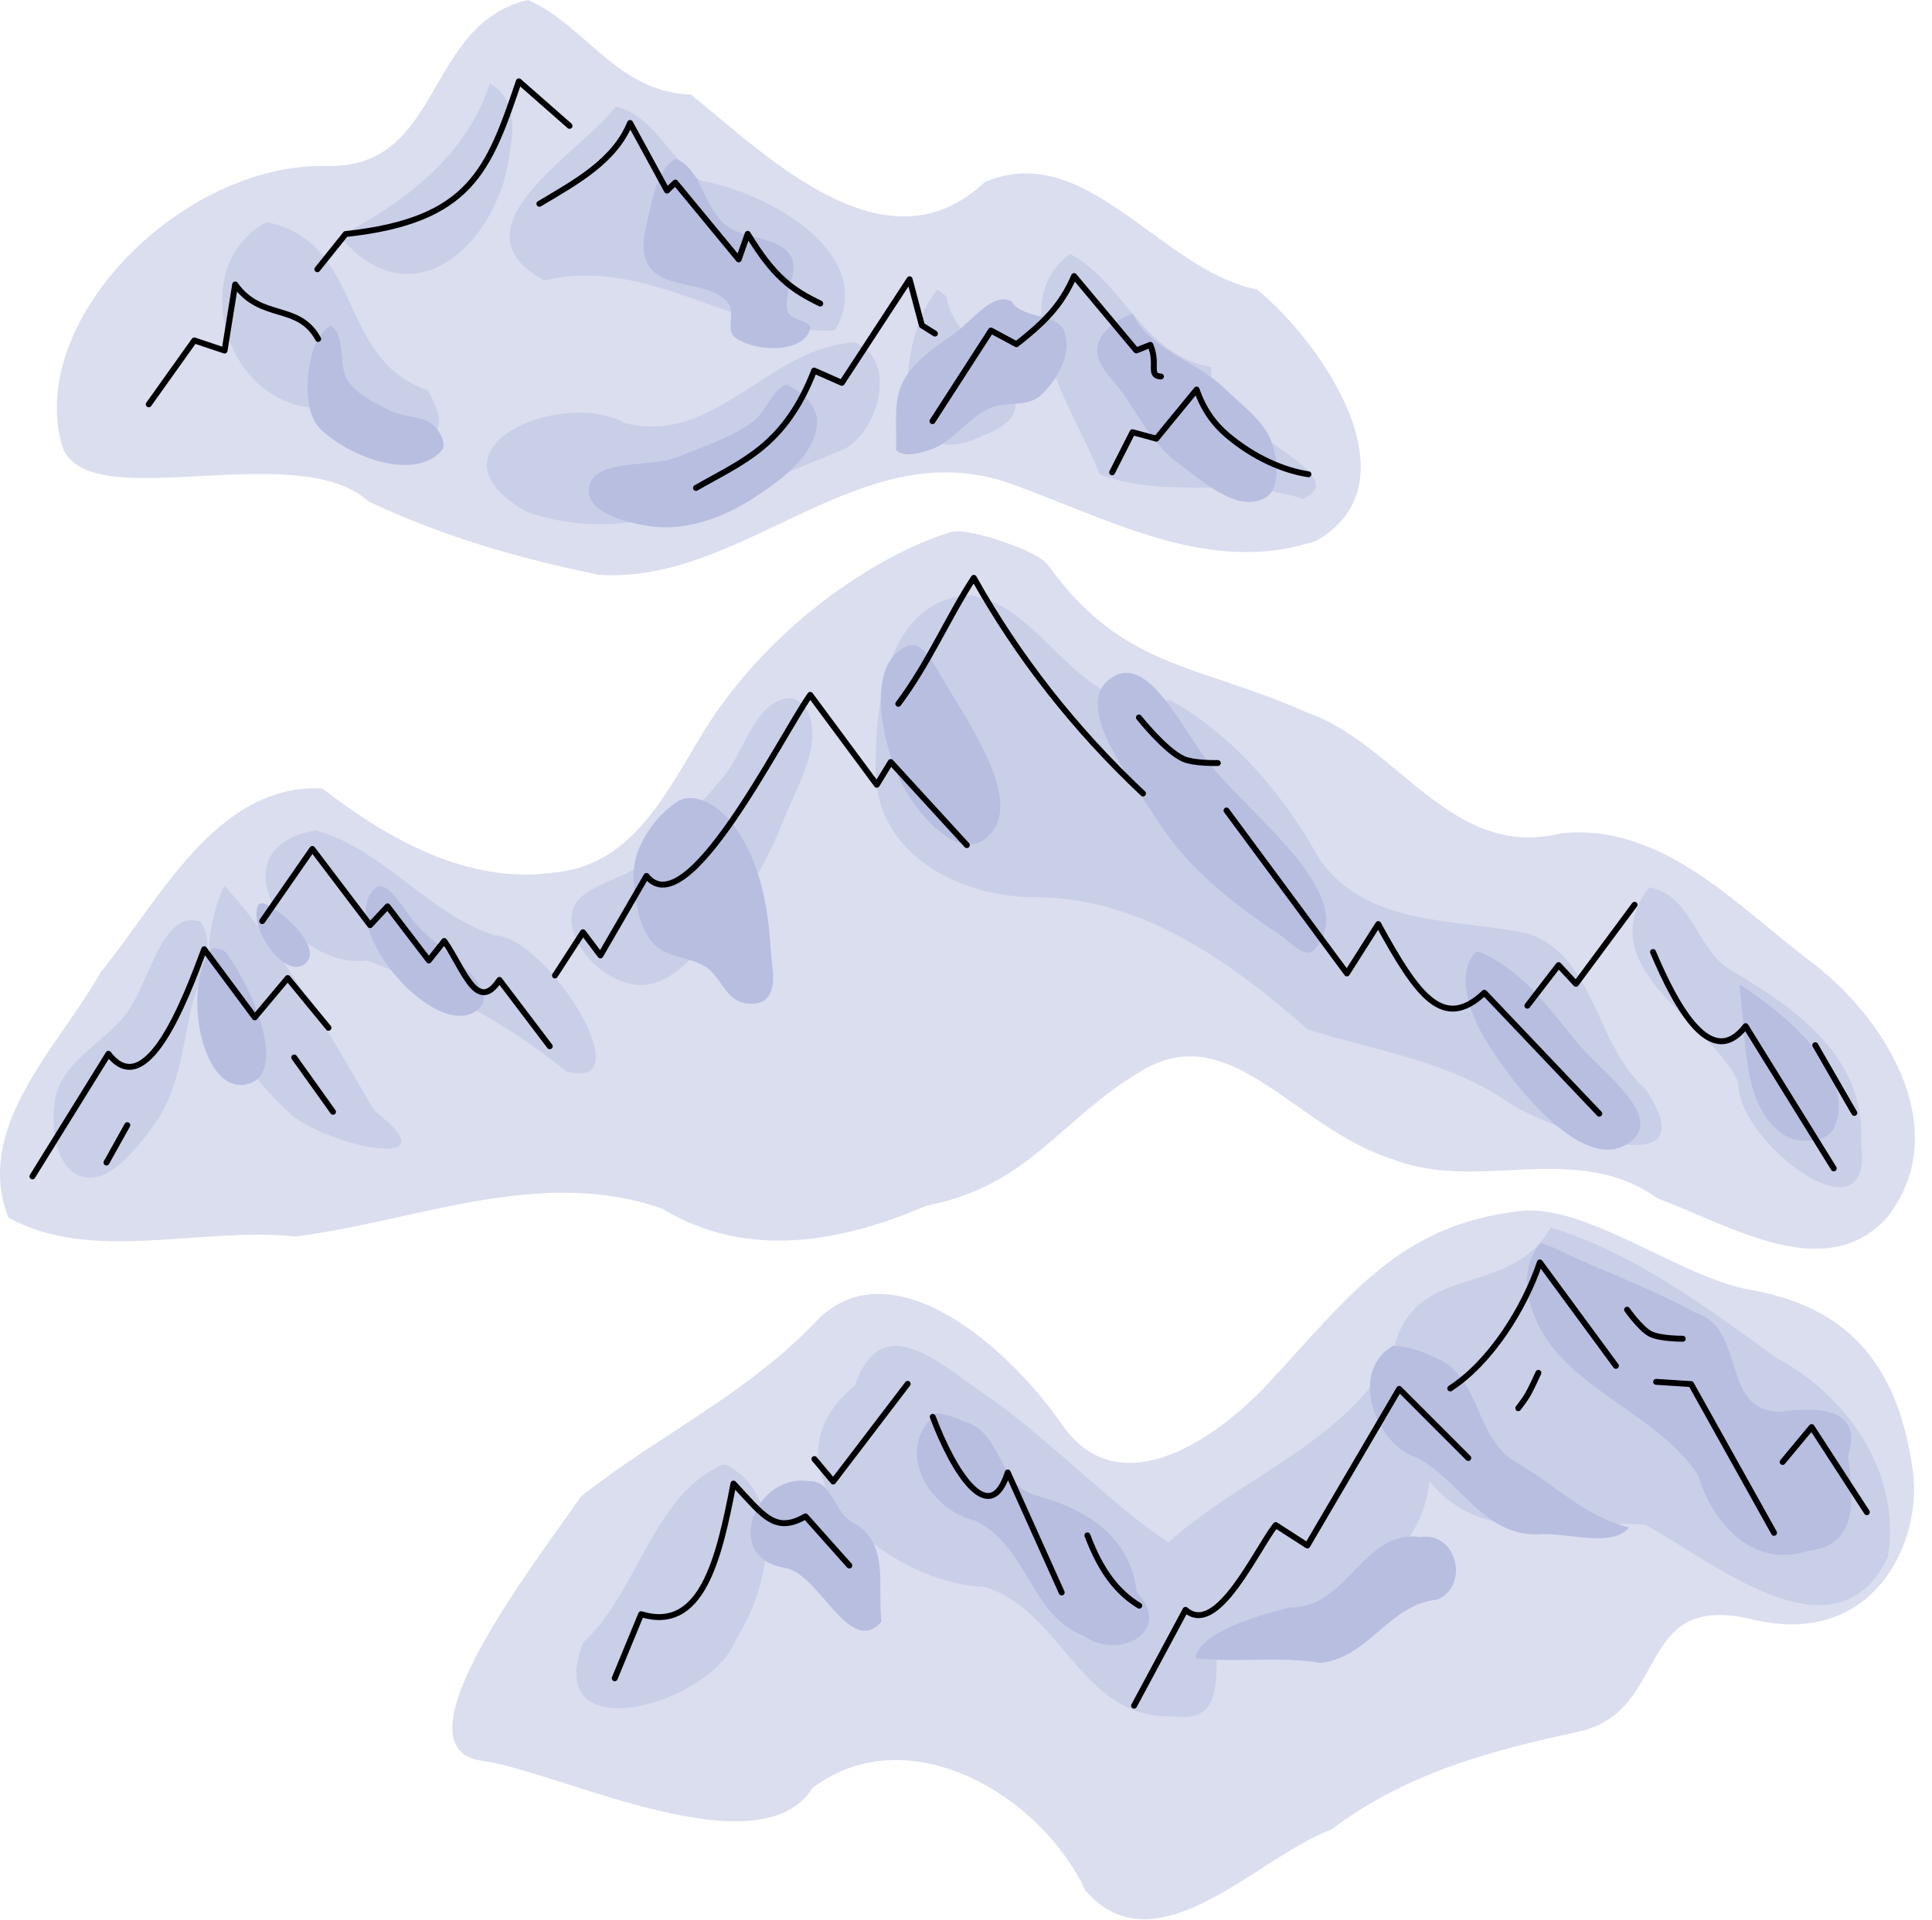
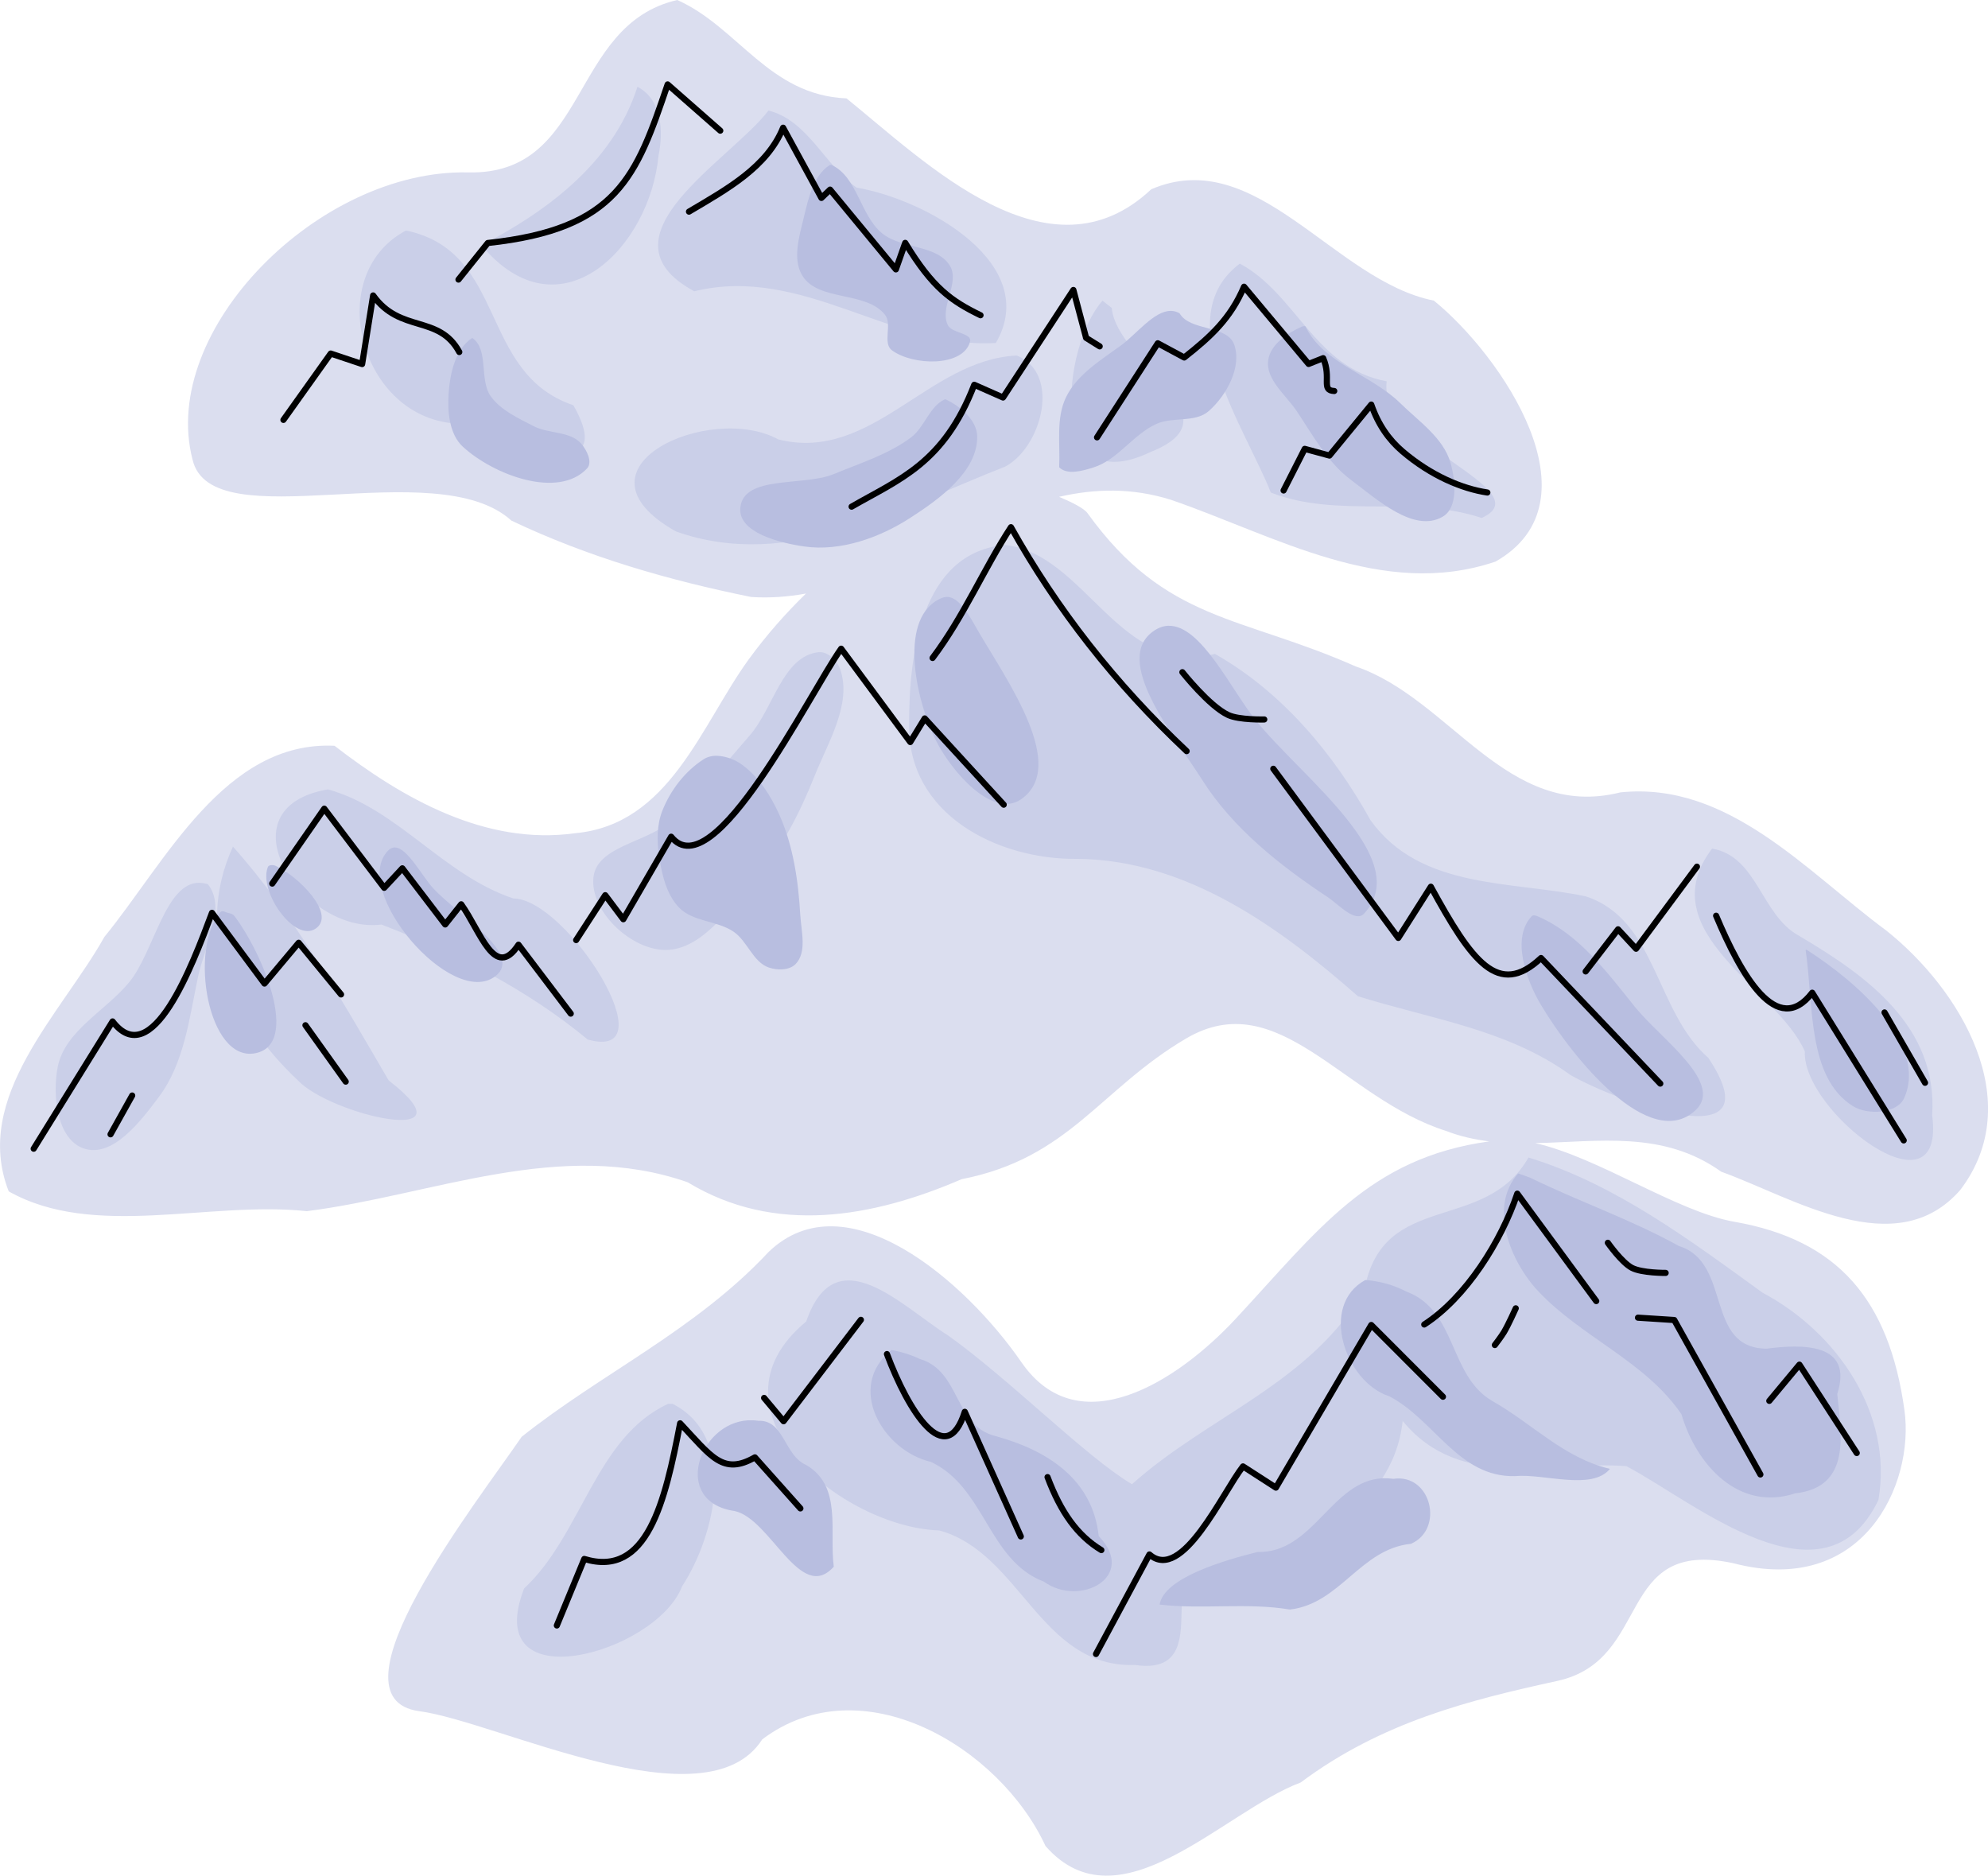
- <svg xmlns="http://www.w3.org/2000/svg" xml:space="preserve" id="svg5" version="1.1" viewBox="0 0 32.622 32.414" height="32.414mm" width="32.622mm">
+ <svg xmlns="http://www.w3.org/2000/svg" xml:space="preserve" id="svg5" version="1.1" viewBox="0 0 32.334 30.507" height="30.507mm" width="32.334mm">
  <defs id="defs2">
    <clipPath clipPathUnits="userSpaceOnUse" id="clipPath4244">
      <path d="m -89.349,133.477 17.321,10 17.32,-10 v -20 l -17.32,-10 -17.321,10 v 20" class="s1" id="path4246" style="fill:none;fill-opacity:1;stroke:#000000;stroke-width:0.1;stroke-linecap:round;stroke-linejoin:round;stroke-dasharray:none" />
    </clipPath>
  </defs>
-   <g id="layer1" transform="translate(87.92781,-107.6715)">
-     <g id="g168605">
-       <path id="path162369" style="fill:#dbdeef;fill-opacity:1;stroke:none;stroke-width:0.2;stroke-linecap:round;stroke-linejoin:round;stroke-dasharray:none" d="m -79.011,107.671 c -1.759,0.406 -1.427,2.849 -3.4,2.804 -2.423,-0.056 -5.029,2.559 -4.484,4.668 0.303,1.325 3.957,-0.125 5.187,0.995 1.246,0.593 2.561,0.971 3.899,1.242 2.42,0.157 4.34,-2.359 6.825,-1.581 1.689,0.58 3.443,1.629 5.282,1.005 1.722,-0.98 0.089,-3.359 -1.003,-4.244 -1.625,-0.322 -2.882,-2.548 -4.596,-1.812 -1.662,1.564 -3.66,-0.429 -4.958,-1.478 -1.264,-0.052 -1.763,-1.16 -2.753,-1.6 z m 3.262,11.909 c -0.776,1.07 -1.286,2.688 -2.824,2.828 -1.455,0.204 -2.807,-0.567 -3.914,-1.422 -1.787,-0.085 -2.751,1.897 -3.743,3.108 -0.696,1.244 -2.156,2.605 -1.557,4.139 1.385,0.78 3.254,0.152 4.848,0.322 2.048,-0.26 4.129,-1.194 6.195,-0.47 1.423,0.862 3.011,0.572 4.455,-0.049 1.754,-0.344 2.244,-1.458 3.649,-2.287 1.508,-0.89 2.565,0.979 4.234,1.503 1.454,0.566 3.077,-0.335 4.472,0.662 1.173,0.423 2.841,1.497 3.888,0.297 1.096,-1.442 0.002,-3.259 -1.202,-4.219 -1.291,-0.953 -2.566,-2.431 -4.326,-2.247 -1.848,0.463 -2.76,-1.521 -4.303,-2.048 -1.881,-0.833 -3.086,-0.722 -4.363,-2.493 -0.164,-0.228 -1.325,-0.62 -1.599,-0.552 -0.584,0.145 -2.485,0.975 -3.91,2.929 z m 13.498,8.543 c -2.053,0.232 -2.888,1.433 -4.258,2.907 -0.944,1.016 -2.552,2.053 -3.482,0.706 -0.913,-1.323 -2.851,-3.005 -4.112,-1.796 -1.184,1.271 -2.735,1.984 -4.017,3.007 -0.725,1.06 -3.232,4.255 -1.664,4.463 1.268,0.168 4.665,1.886 5.577,0.458 1.615,-1.217 3.861,0.123 4.607,1.735 1.198,1.369 2.894,-0.565 4.151,-1.034 1.317,-0.984 2.747,-1.34 4.172,-1.651 1.557,-0.34 0.934,-2.329 2.862,-1.915 2.113,0.554 2.953,-1.284 2.786,-2.489 -0.249,-1.793 -1.081,-2.77 -2.763,-3.063 -1.139,-0.199 -2.756,-1.452 -3.858,-1.328 z" />
-       <path id="path164271" style="fill:#cacfe8;fill-opacity:1;stroke:none;stroke-width:0.2;stroke-linecap:round;stroke-linejoin:round;stroke-dasharray:none" d="M -79.659 109.083 C -80.067 110.364 -81.208 111.147 -82.195 111.661 C -80.923 113.181 -79.455 111.695 -79.316 110.205 C -79.235 109.814 -79.255 109.296 -79.659 109.083 z M -77.528 109.47 C -78.146 110.278 -80.369 111.528 -78.735 112.409 C -76.965 111.979 -75.524 113.352 -73.83 113.25 C -73.087 111.971 -74.942 110.922 -76.095 110.723 C -76.61 110.364 -76.887 109.63 -77.528 109.47 z M -83.424 111.421 C -84.825 112.166 -84.14 114.603 -82.468 114.563 C -81.866 114.874 -79.912 115.652 -80.702 114.263 C -82.25 113.738 -81.772 111.769 -83.424 111.421 z M -69.861 111.959 C -71.039 112.842 -69.763 114.648 -69.358 115.682 C -68.28 116.107 -67.038 115.722 -65.929 116.096 C -64.935 115.649 -67.627 114.881 -67.472 113.874 C -68.641 113.657 -68.938 112.455 -69.861 111.959 z M -72.095 112.562 C -72.758 113.307 -73.014 115.842 -71.311 115.022 C -69.849 114.444 -71.86 113.585 -71.945 112.68 L -72.095 112.562 z M -73.489 113.454 C -74.931 113.522 -75.846 115.197 -77.367 114.819 C -78.48 114.209 -80.873 115.281 -79.033 116.315 C -77.178 116.976 -75.368 115.918 -73.682 115.262 C -73.092 114.956 -72.76 113.751 -73.489 113.454 z M -71.579 117.721 C -72.96 117.84 -73.145 119.533 -73.142 120.628 C -73.176 122.106 -71.693 122.847 -70.395 122.825 C -68.621 122.847 -67.121 123.936 -65.843 125.059 C -64.663 125.429 -63.412 125.596 -62.385 126.341 C -61.625 126.776 -59.032 127.731 -60.144 126.061 C -61.009 125.305 -60.982 123.809 -62.141 123.434 C -63.345 123.181 -64.826 123.328 -65.639 122.197 C -66.238 121.114 -67.077 120.111 -68.169 119.492 C -69.725 119.864 -70.272 117.869 -71.579 117.721 z M -74.588 119.463 C -74.597 119.463 -74.607 119.463 -74.616 119.464 C -75.199 119.528 -75.35 120.378 -75.736 120.82 C -76.152 121.296 -76.552 121.794 -77.024 122.216 C -77.41 122.561 -78.231 122.62 -78.277 123.136 C -78.325 123.67 -77.706 124.26 -77.171 124.305 C -76.538 124.358 -76.071 123.633 -75.649 123.157 C -75.222 122.673 -74.919 122.08 -74.68 121.48 C -74.459 120.926 -74.067 120.303 -74.264 119.74 C -74.31 119.608 -74.449 119.467 -74.588 119.463 z M -82.595 121.695 C -84.369 122 -83.005 124.058 -81.725 123.893 C -80.521 124.358 -79.366 124.939 -78.371 125.763 C -77.026 126.142 -78.704 123.474 -79.58 123.468 C -80.719 123.087 -81.464 122.008 -82.595 121.695 z M -84.14 122.625 C -84.791 124.051 -84.139 125.439 -83.081 126.43 C -82.551 126.993 -80.173 127.537 -81.608 126.428 C -82.371 125.119 -83.171 123.706 -84.14 122.625 z M -60.083 122.658 C -61.11 124.017 -59.019 124.931 -58.574 125.957 C -58.622 126.934 -56.276 128.733 -56.503 126.994 C -56.41 125.557 -57.557 124.73 -58.674 124.073 C -59.29 123.733 -59.345 122.784 -60.083 122.658 z M -84.682 123.213 C -85.24 123.202 -85.423 124.334 -85.824 124.826 C -86.205 125.293 -86.872 125.616 -86.99 126.207 C -87.08 126.663 -87.006 127.384 -86.567 127.534 C -86.097 127.694 -85.637 127.087 -85.34 126.689 C -84.93 126.139 -84.848 125.403 -84.706 124.732 C -84.602 124.241 -84.237 123.627 -84.549 123.234 C -84.553 123.23 -84.561 123.236 -84.565 123.232 L -84.565 123.231 C -84.606 123.22 -84.645 123.214 -84.682 123.213 z M -61.744 128.402 C -62.45 129.647 -64.117 128.931 -64.411 130.551 C -65.283 132.072 -66.959 132.608 -68.194 133.717 C -68.941 133.273 -70.185 132.011 -71.182 131.299 C -71.937 130.826 -73.012 129.675 -73.493 131.07 C -75.243 132.518 -72.895 134.42 -71.329 134.468 C -70.004 134.83 -69.686 136.709 -68.144 136.656 C -66.691 136.872 -68.065 134.635 -66.69 135.363 C -65.525 134.813 -63.955 134.185 -63.791 132.687 C -62.845 133.84 -61.394 133.324 -60.152 133.422 C -59.023 134.022 -56.932 135.811 -56.053 133.971 C -55.812 132.565 -56.728 131.244 -57.936 130.602 C -59.125 129.742 -60.324 128.838 -61.744 128.402 z M -75.738 132.409 C -76.919 132.952 -77.138 134.533 -78.081 135.413 C -78.802 137.267 -75.929 136.47 -75.511 135.378 C -74.966 134.545 -74.599 132.949 -75.667 132.41 L -75.738 132.409 z " />
-       <path id="path162697" style="fill:#b8bee0;fill-opacity:1;stroke:none;stroke-width:0.2;stroke-linecap:round;stroke-linejoin:round;stroke-dasharray:none" d="M -76.517 110.355 C -76.525 110.355 -76.532 110.357 -76.538 110.361 C -76.802 110.535 -76.879 110.907 -76.954 111.215 C -77.028 111.52 -77.14 111.89 -76.975 112.157 C -76.714 112.579 -75.934 112.402 -75.63 112.794 C -75.51 112.948 -75.676 113.253 -75.519 113.369 C -75.177 113.622 -74.363 113.641 -74.25 113.231 C -74.209 113.085 -74.547 113.095 -74.612 112.958 C -74.75 112.668 -74.41 112.271 -74.576 111.996 C -74.788 111.646 -75.368 111.726 -75.683 111.465 C -76.035 111.173 -76.082 110.555 -76.495 110.359 C -76.502 110.356 -76.51 110.354 -76.517 110.355 z M -70.959 112.729 C -71.239 112.703 -71.538 113.104 -71.795 113.291 C -72.124 113.53 -72.505 113.761 -72.685 114.126 C -72.854 114.47 -72.78 114.888 -72.799 115.271 L -72.799 115.271 C -72.669 115.402 -72.421 115.329 -72.245 115.275 C -71.846 115.153 -71.596 114.736 -71.216 114.566 C -70.95 114.446 -70.585 114.551 -70.366 114.358 C -70.077 114.102 -69.823 113.639 -69.953 113.275 C -70.068 112.955 -70.669 113.063 -70.84 112.769 L -70.84 112.768 C -70.879 112.745 -70.919 112.733 -70.959 112.729 z M -68.821 112.977 C -68.833 112.978 -68.845 112.982 -68.854 112.986 C -69.09 113.089 -69.364 113.276 -69.399 113.531 C -69.443 113.845 -69.11 114.097 -68.934 114.361 C -68.671 114.755 -68.433 115.193 -68.054 115.478 C -67.625 115.799 -67.029 116.343 -66.565 116.078 C -66.309 115.931 -66.354 115.487 -66.434 115.203 C -66.55 114.794 -66.951 114.525 -67.254 114.228 C -67.725 113.767 -68.508 113.58 -68.792 112.985 L -68.792 112.984 C -68.799 112.977 -68.81 112.976 -68.821 112.977 z M -82.344 113.171 C -82.347 113.171 -82.35 113.172 -82.352 113.173 C -82.621 113.352 -82.706 113.744 -82.729 114.066 C -82.75 114.366 -82.718 114.735 -82.497 114.938 C -81.993 115.4 -80.945 115.79 -80.478 115.292 C -80.382 115.19 -80.483 114.989 -80.576 114.885 C -80.757 114.682 -81.102 114.73 -81.344 114.605 C -81.594 114.475 -81.872 114.351 -82.039 114.124 C -82.236 113.856 -82.069 113.37 -82.337 113.173 C -82.339 113.171 -82.341 113.171 -82.344 113.171 z M -74.659 114.167 C -74.91 114.28 -74.987 114.619 -75.207 114.785 C -75.577 115.063 -76.033 115.203 -76.46 115.381 C -76.959 115.588 -77.931 115.392 -77.984 115.929 C -78.024 116.333 -77.343 116.503 -76.94 116.56 C -76.354 116.643 -75.723 116.418 -75.225 116.097 C -74.743 115.787 -74.127 115.344 -74.132 114.772 C -74.134 114.507 -74.406 114.278 -74.646 114.167 C -74.65 114.165 -74.655 114.165 -74.659 114.167 z M -72.511 118.566 C -72.542 118.564 -72.573 118.568 -72.605 118.581 C -73.321 118.873 -73.049 120.207 -72.705 120.9 C -72.456 121.402 -71.783 122.178 -71.321 121.859 C -70.555 121.329 -71.531 119.952 -72.002 119.149 C -72.124 118.941 -72.298 118.583 -72.511 118.566 z M -68.92 119.035 C -68.995 119.037 -69.072 119.06 -69.149 119.111 C -69.863 119.575 -68.827 120.826 -68.371 121.547 C -67.875 122.331 -67.109 122.934 -66.335 123.447 C -66.154 123.568 -65.885 123.875 -65.738 123.714 C -64.929 122.828 -66.747 121.51 -67.5 120.576 C -67.903 120.075 -68.391 119.022 -68.92 119.035 z M -76.258 121.15 C -76.334 121.146 -76.417 121.164 -76.481 121.205 C -76.784 121.398 -77.023 121.71 -77.155 122.043 C -77.244 122.271 -77.245 122.533 -77.209 122.774 C -77.165 123.072 -77.093 123.398 -76.886 123.616 C -76.662 123.853 -76.261 123.828 -75.993 124.014 C -75.771 124.168 -75.68 124.505 -75.425 124.593 C -75.286 124.642 -75.089 124.642 -74.987 124.537 C -74.801 124.344 -74.896 124.004 -74.912 123.736 C -74.943 123.178 -75.028 122.604 -75.258 122.094 C -75.395 121.792 -75.587 121.496 -75.853 121.299 C -75.968 121.213 -76.114 121.158 -76.258 121.15 z M -81.527 122.642 C -81.556 122.646 -81.585 122.661 -81.613 122.69 C -82.244 123.326 -80.574 125.282 -79.868 124.731 C -79.408 124.372 -80.487 123.733 -80.882 123.304 C -81.071 123.099 -81.318 122.609 -81.527 122.642 z M -83.516 122.928 C -83.541 122.93 -83.563 122.938 -83.571 122.958 C -83.729 123.351 -83.133 124.202 -82.789 123.957 C -82.46 123.724 -83.077 123.108 -83.443 122.94 C -83.463 122.931 -83.491 122.926 -83.516 122.928 z M -84.316 123.678 C -84.325 123.679 -84.333 123.682 -84.339 123.689 C -84.862 124.279 -84.547 126.141 -83.774 125.986 C -83.035 125.838 -83.661 124.349 -84.119 123.751 C -84.144 123.719 -84.19 123.713 -84.229 123.702 C -84.256 123.695 -84.29 123.675 -84.316 123.678 z M -62.991 123.745 C -63 123.747 -63.007 123.75 -63.013 123.756 C -63.347 124.102 -63.115 124.778 -62.87 125.192 C -62.351 126.067 -61.093 127.607 -60.35 126.913 C -59.876 126.47 -60.93 125.741 -61.336 125.234 C -61.784 124.674 -62.251 124.048 -62.91 123.763 C -62.933 123.753 -62.966 123.74 -62.991 123.745 z M -58.547 124.305 C -58.552 124.304 -58.557 124.304 -58.56 124.307 L -58.56 124.308 C -58.43 125.183 -58.54 126.377 -57.791 126.847 C -57.552 126.997 -57.071 126.973 -56.957 126.715 C -56.569 125.839 -57.726 124.828 -58.533 124.311 C -58.537 124.309 -58.542 124.306 -58.547 124.305 z M -61.912 128.664 C -62.403 129.22 -62.029 130.111 -61.581 130.583 C -60.877 131.33 -59.841 131.72 -59.256 132.579 C -59.02 133.389 -58.333 134.17 -57.406 133.866 C -56.482 133.763 -56.661 132.89 -56.722 132.25 C -56.453 131.411 -57.3 131.44 -57.872 131.513 C -58.885 131.504 -58.43 130.114 -59.297 129.844 C -60.077 129.412 -60.915 129.124 -61.715 128.734 L -61.813 128.698 L -61.912 128.664 z M -64.398 130.397 C -65.152 130.807 -64.728 132.055 -64.01 132.287 C -63.275 132.666 -62.884 133.606 -61.966 133.585 C -61.494 133.539 -60.715 133.827 -60.42 133.467 C -61.17 133.29 -61.67 132.74 -62.328 132.367 C -63.043 131.958 -62.905 130.891 -63.73 130.584 C -63.937 130.477 -64.166 130.412 -64.398 130.397 z M -72.103 131.534 C -72.855 132.132 -72.25 133.172 -71.462 133.354 C -70.578 133.772 -70.534 134.956 -69.627 135.301 C -69.043 135.723 -68.098 135.22 -68.735 134.56 C -68.834 133.625 -69.587 133.16 -70.412 132.934 C -71.09 132.768 -70.98 131.875 -71.641 131.681 C -71.788 131.612 -71.944 131.563 -72.103 131.534 z M -74.435 132.678 C -75.248 132.721 -75.68 134.006 -74.658 134.153 C -74.069 134.277 -73.586 135.667 -73.043 135.059 C -73.118 134.484 -72.904 133.752 -73.488 133.407 C -73.856 133.247 -73.847 132.672 -74.27 132.686 C -74.298 132.682 -74.327 132.679 -74.354 132.678 C -74.381 132.676 -74.408 132.676 -74.435 132.678 z M -64.116 133.621 C -64.947 133.657 -65.242 134.841 -66.152 134.82 C -66.685 134.952 -67.675 135.238 -67.744 135.675 C -67.04 135.756 -66.325 135.639 -65.624 135.756 C -64.804 135.658 -64.48 134.77 -63.657 134.686 C -63.111 134.451 -63.324 133.54 -63.942 133.63 C -64.003 133.621 -64.06 133.618 -64.116 133.621 z " />
+   <g id="layer1" transform="translate(87.92797,-108.857)">
+     <g id="g33">
+       <path id="path3" style="fill:#dbdeef;fill-opacity:1;stroke:none;stroke-width:0.2;stroke-linecap:round;stroke-linejoin:round;stroke-dasharray:none" d="m -76.913,108.857 c -1.759,0.406 -1.428,2.849 -3.4,2.804 -2.423,-0.056 -5.029,2.559 -4.484,4.668 0.303,1.325 3.957,-0.125 5.187,0.995 1.246,0.593 2.561,0.971 3.899,1.242 0.305,0.02 0.601,-0.003 0.892,-0.056 -0.32,0.312 -0.636,0.665 -0.931,1.07 -0.776,1.07 -1.286,2.688 -2.824,2.828 -1.455,0.204 -2.807,-0.567 -3.913,-1.422 -1.787,-0.085 -2.751,1.896 -3.743,3.108 -0.696,1.244 -2.156,2.605 -1.556,4.139 1.385,0.78 3.254,0.152 4.848,0.322 2.048,-0.26 4.129,-1.193 6.195,-0.47 1.423,0.862 3.011,0.572 4.455,-0.05 1.754,-0.344 2.244,-1.458 3.649,-2.287 1.508,-0.89 2.565,0.979 4.234,1.503 0.229,0.089 0.463,0.139 0.699,0.169 -1.955,0.269 -2.786,1.447 -4.126,2.887 -0.944,1.016 -2.552,2.053 -3.482,0.706 -0.913,-1.323 -2.852,-3.005 -4.112,-1.796 -1.184,1.271 -2.735,1.984 -4.017,3.007 -0.725,1.06 -3.232,4.255 -1.664,4.463 1.268,0.168 4.665,1.886 5.577,0.458 1.615,-1.217 3.861,0.123 4.607,1.735 1.198,1.369 2.894,-0.565 4.151,-1.034 1.317,-0.984 2.747,-1.34 4.172,-1.651 1.557,-0.34 0.934,-2.329 2.862,-1.915 2.113,0.554 2.953,-1.284 2.785,-2.489 -0.249,-1.793 -1.081,-2.769 -2.763,-3.063 -0.941,-0.164 -2.209,-1.048 -3.243,-1.28 1.031,-0.02 2.08,-0.211 3.026,0.465 1.173,0.423 2.841,1.496 3.888,0.297 1.096,-1.442 0.002,-3.259 -1.203,-4.219 -1.291,-0.953 -2.567,-2.431 -4.326,-2.247 -1.848,0.463 -2.759,-1.521 -4.303,-2.048 -1.881,-0.833 -3.086,-0.722 -4.363,-2.493 -0.057,-0.079 -0.246,-0.174 -0.462,-0.266 0.581,-0.133 1.18,-0.151 1.817,0.048 1.689,0.58 3.443,1.629 5.282,1.005 1.722,-0.98 0.088,-3.359 -1.004,-4.244 -1.625,-0.322 -2.882,-2.547 -4.596,-1.811 -1.662,1.564 -3.66,-0.43 -4.957,-1.478 -1.264,-0.052 -1.763,-1.16 -2.753,-1.6 z" />
+       <path id="path33" style="fill:#cacfe8;fill-opacity:1;stroke:none;stroke-width:0.2;stroke-linecap:round;stroke-linejoin:round;stroke-dasharray:none" d="m -77.56,110.268 c -0.409,1.281 -1.55,2.064 -2.536,2.579 1.272,1.52 2.74,0.033 2.878,-1.457 0.082,-0.39 0.061,-0.909 -0.342,-1.122 z m 2.131,0.387 c -0.618,0.809 -2.841,2.058 -1.207,2.939 1.769,-0.43 3.211,0.943 4.905,0.841 0.743,-1.279 -1.112,-2.328 -2.265,-2.527 -0.515,-0.359 -0.792,-1.093 -1.433,-1.253 z m -5.896,1.951 c -1.401,0.745 -0.716,3.182 0.957,3.142 0.602,0.311 2.556,1.089 1.766,-0.3 -1.548,-0.525 -1.07,-2.495 -2.722,-2.842 z m 13.563,0.538 c -1.178,0.883 0.098,2.689 0.503,3.723 1.078,0.426 2.32,0.04 3.429,0.414 0.994,-0.448 -1.699,-1.215 -1.543,-2.222 -1.169,-0.217 -1.466,-1.419 -2.39,-1.915 z m -2.234,0.603 c -0.663,0.745 -0.919,3.28 0.784,2.46 1.462,-0.578 -0.549,-1.437 -0.634,-2.342 z m -1.394,0.892 c -1.441,0.068 -2.357,1.743 -3.877,1.365 -1.114,-0.611 -3.506,0.462 -1.667,1.496 1.855,0.661 3.665,-0.396 5.352,-1.053 0.59,-0.307 0.922,-1.511 0.192,-1.808 z m -0.188,3.081 c -1.381,0.12 -1.566,1.813 -1.563,2.908 -0.035,1.478 1.449,2.218 2.747,2.197 1.774,0.022 3.274,1.111 4.552,2.234 1.179,0.37 2.431,0.537 3.458,1.282 0.76,0.435 3.354,1.39 2.241,-0.28 -0.865,-0.756 -0.838,-2.252 -1.997,-2.627 -1.204,-0.254 -2.685,-0.106 -3.497,-1.237 -0.6,-1.083 -1.439,-2.087 -2.53,-2.705 -1.556,0.372 -2.103,-1.622 -3.41,-1.771 z m -3.009,1.743 c -0.009,-2.5e-4 -0.019,5e-5 -0.028,10e-4 -0.583,0.064 -0.734,0.914 -1.12,1.355 -0.416,0.477 -0.816,0.974 -1.288,1.396 -0.387,0.346 -1.207,0.404 -1.254,0.92 -0.048,0.534 0.571,1.124 1.106,1.169 0.633,0.053 1.101,-0.672 1.522,-1.148 0.428,-0.484 0.73,-1.077 0.969,-1.677 0.221,-0.554 0.613,-1.177 0.417,-1.74 -0.046,-0.132 -0.185,-0.273 -0.325,-0.276 z m -8.007,2.232 c -1.774,0.305 -0.41,2.363 0.87,2.198 1.204,0.465 2.359,1.046 3.354,1.87 1.345,0.379 -0.333,-2.289 -1.209,-2.294 -1.139,-0.381 -1.884,-1.461 -3.015,-1.774 z m -1.545,0.93 c -0.651,1.427 0.002,2.814 1.059,3.805 0.53,0.563 2.908,1.107 1.473,-0.002 -0.763,-1.309 -1.563,-2.722 -2.533,-3.803 z m 24.057,0.033 c -1.027,1.359 1.064,2.274 1.509,3.299 -0.048,0.977 2.298,2.776 2.071,1.038 0.094,-1.437 -1.054,-2.264 -2.171,-2.922 -0.615,-0.34 -0.671,-1.288 -1.409,-1.415 z m -24.599,0.556 c -0.558,-0.011 -0.741,1.121 -1.142,1.613 -0.381,0.467 -1.048,0.79 -1.166,1.381 -0.09,0.455 -0.016,1.176 0.423,1.327 0.47,0.161 0.93,-0.447 1.227,-0.845 0.41,-0.55 0.492,-1.286 0.634,-1.956 0.104,-0.491 0.469,-1.105 0.157,-1.499 -0.003,-0.004 -0.012,0.002 -0.016,-0.002 v -5.2e-4 c -0.041,-0.011 -0.08,-0.017 -0.117,-0.018 z m 21.614,4.467 c -0.706,1.245 -2.373,0.529 -2.667,2.149 -0.872,1.52 -2.547,2.057 -3.783,3.166 -0.747,-0.444 -1.99,-1.706 -2.988,-2.418 -0.755,-0.473 -1.83,-1.624 -2.31,-0.229 -1.751,1.447 0.597,3.35 2.163,3.398 1.325,0.362 1.644,2.241 3.185,2.188 1.453,0.216 0.079,-2.02 1.454,-1.292 1.165,-0.55 2.735,-1.178 2.899,-2.676 0.946,1.153 2.397,0.637 3.64,0.735 1.129,0.6 3.22,2.389 4.098,0.549 0.241,-1.406 -0.674,-2.727 -1.883,-3.369 -1.189,-0.86 -2.389,-1.764 -3.809,-2.2 z m -13.993,4.007 c -1.182,0.543 -1.4,2.124 -2.344,3.004 -0.72,1.854 2.153,1.057 2.57,-0.036 0.545,-0.833 0.912,-2.429 -0.156,-2.968 z" />
+       <path id="path20" style="fill:#b8bee0;fill-opacity:1;stroke:none;stroke-width:0.2;stroke-linecap:round;stroke-linejoin:round;stroke-dasharray:none" d="m -74.419,111.54 c -0.007,3e-4 -0.015,0.002 -0.021,0.006 -0.264,0.174 -0.341,0.546 -0.416,0.854 -0.074,0.305 -0.186,0.675 -0.021,0.942 0.261,0.422 1.041,0.245 1.345,0.637 0.12,0.154 -0.046,0.459 0.111,0.575 0.342,0.253 1.157,0.272 1.27,-0.138 0.04,-0.146 -0.297,-0.136 -0.362,-0.273 -0.138,-0.29 0.201,-0.687 0.036,-0.962 -0.211,-0.35 -0.792,-0.27 -1.107,-0.532 -0.352,-0.292 -0.399,-0.909 -0.812,-1.106 -0.006,-0.003 -0.014,-0.004 -0.022,-0.004 z m 5.532,2.373 c -0.272,-2.6e-4 -0.561,0.382 -0.81,0.563 -0.329,0.239 -0.71,0.471 -0.89,0.836 -0.17,0.344 -0.095,0.761 -0.114,1.144 v 5.1e-4 c 0.13,0.131 0.378,0.059 0.554,0.004 0.398,-0.122 0.649,-0.539 1.029,-0.71 0.266,-0.119 0.631,-0.015 0.85,-0.208 0.29,-0.256 0.543,-0.719 0.413,-1.083 -0.115,-0.32 -0.716,-0.212 -0.887,-0.506 v -5.2e-4 c -0.039,-0.023 -0.079,-0.035 -0.119,-0.039 -0.009,-8.3e-4 -0.018,-0.001 -0.026,-0.001 z m 2.164,0.249 c -0.011,10e-4 -0.023,0.005 -0.033,0.009 -0.236,0.102 -0.51,0.29 -0.545,0.544 -0.044,0.314 0.289,0.566 0.465,0.83 0.263,0.394 0.501,0.833 0.881,1.117 0.428,0.321 1.024,0.866 1.489,0.6 0.256,-0.146 0.211,-0.591 0.131,-0.875 -0.116,-0.409 -0.517,-0.677 -0.82,-0.975 -0.471,-0.462 -1.254,-0.648 -1.538,-1.243 v -5.2e-4 c -0.007,-0.007 -0.018,-0.009 -0.029,-0.007 z m -13.523,0.194 c -0.003,2e-5 -0.006,7.5e-4 -0.008,0.002 -0.269,0.179 -0.354,0.571 -0.377,0.893 -0.021,0.3 0.01,0.669 0.232,0.872 0.504,0.462 1.551,0.852 2.019,0.353 0.095,-0.102 -0.005,-0.303 -0.098,-0.407 -0.181,-0.203 -0.526,-0.155 -0.768,-0.28 -0.25,-0.13 -0.528,-0.254 -0.696,-0.481 -0.197,-0.267 -0.03,-0.754 -0.298,-0.951 -0.002,-0.001 -0.004,-0.002 -0.007,-0.002 z m 7.692,0.995 c -0.002,0 -0.005,3e-5 -0.007,10e-4 -0.251,0.113 -0.328,0.452 -0.548,0.618 -0.37,0.278 -0.827,0.418 -1.254,0.596 -0.498,0.207 -1.47,0.011 -1.524,0.548 -0.04,0.405 0.641,0.574 1.044,0.631 0.586,0.083 1.218,-0.142 1.716,-0.463 0.481,-0.31 1.097,-0.753 1.093,-1.325 -0.002,-0.265 -0.274,-0.494 -0.514,-0.605 -0.002,-10e-4 -0.004,-10e-4 -0.006,-10e-4 z m 0.02,3.214 c -0.023,8.9e-4 -0.047,0.006 -0.071,0.015 -0.717,0.291 -0.445,1.625 -0.101,2.318 0.25,0.503 0.923,1.279 1.384,0.959 0.766,-0.53 -0.21,-1.907 -0.681,-2.71 -0.122,-0.208 -0.296,-0.566 -0.509,-0.582 -0.008,-5e-4 -0.015,-8.1e-4 -0.023,-5.1e-4 z m 3.614,0.469 c -0.076,0.002 -0.152,0.025 -0.229,0.075 -0.715,0.465 0.321,1.716 0.777,2.436 0.497,0.784 1.262,1.388 2.036,1.901 0.182,0.12 0.45,0.428 0.597,0.267 0.809,-0.886 -1.009,-2.204 -1.762,-3.138 -0.404,-0.501 -0.891,-1.554 -1.42,-1.54 z m -7.338,2.115 c -0.077,-0.004 -0.159,0.014 -0.224,0.055 -0.302,0.193 -0.542,0.505 -0.673,0.838 -0.09,0.227 -0.09,0.489 -0.054,0.731 0.044,0.297 0.116,0.624 0.323,0.842 0.224,0.236 0.625,0.212 0.893,0.397 0.222,0.154 0.313,0.491 0.568,0.58 0.139,0.048 0.336,0.049 0.438,-0.057 0.186,-0.193 0.091,-0.533 0.075,-0.8 -0.032,-0.559 -0.116,-1.133 -0.347,-1.642 -0.136,-0.302 -0.329,-0.598 -0.594,-0.795 -0.115,-0.086 -0.261,-0.141 -0.405,-0.149 z m -5.249,1.49 c -0.007,1e-5 -0.013,5.4e-4 -0.02,0.002 -0.03,0.005 -0.059,0.02 -0.087,0.048 -0.63,0.636 1.04,2.593 1.746,2.042 0.46,-0.359 -0.619,-0.998 -1.014,-1.427 -0.183,-0.198 -0.42,-0.664 -0.625,-0.664 z m -2.009,0.288 c -0.025,0.002 -0.047,0.011 -0.055,0.03 -0.158,0.392 0.438,1.244 0.782,0.999 0.329,-0.234 -0.288,-0.849 -0.655,-1.017 -0.02,-0.009 -0.047,-0.014 -0.072,-0.012 z m -0.8,0.75 c -0.009,8e-4 -0.017,0.004 -0.023,0.011 -0.523,0.59 -0.209,2.452 0.565,2.298 0.739,-0.148 0.113,-1.637 -0.345,-2.236 -0.024,-0.032 -0.071,-0.038 -0.11,-0.049 -0.027,-0.007 -0.061,-0.027 -0.087,-0.024 z m 21.345,0.067 c -0.007,-6.7e-4 -0.014,-6.8e-4 -0.02,5.2e-4 -0.008,0.002 -0.016,0.005 -0.022,0.011 -0.334,0.346 -0.102,1.022 0.143,1.436 0.519,0.875 1.776,2.415 2.52,1.721 0.474,-0.443 -0.58,-1.172 -0.985,-1.678 -0.449,-0.561 -0.915,-1.186 -1.574,-1.471 -0.018,-0.008 -0.041,-0.017 -0.061,-0.019 z m 4.417,0.56 c -0.002,2.6e-4 -0.004,10e-4 -0.006,0.003 v 5.1e-4 c 0.13,0.875 0.02,2.07 0.769,2.539 0.238,0.149 0.72,0.126 0.834,-0.132 0.388,-0.876 -0.769,-1.887 -1.576,-2.404 -0.004,-0.002 -0.009,-0.005 -0.014,-0.006 -0.003,-5e-4 -0.005,-7.7e-4 -0.007,-5.2e-4 z m -4.682,3.638 c -0.491,0.556 -0.117,1.447 0.331,1.919 0.704,0.747 1.74,1.137 2.325,1.996 0.236,0.81 0.923,1.591 1.851,1.287 0.924,-0.103 0.745,-0.976 0.683,-1.616 0.27,-0.839 -0.577,-0.811 -1.149,-0.737 -1.014,-0.009 -0.558,-1.399 -1.425,-1.669 -0.78,-0.432 -1.618,-0.72 -2.418,-1.11 l -0.098,-0.037 z m -2.486,1.733 c -0.754,0.41 -0.33,1.658 0.389,1.89 0.735,0.38 1.126,1.32 2.044,1.299 0.471,-0.046 1.25,0.242 1.546,-0.118 -0.75,-0.178 -1.25,-0.727 -1.908,-1.101 -0.715,-0.408 -0.577,-1.475 -1.402,-1.782 -0.207,-0.108 -0.436,-0.172 -0.668,-0.188 z m -7.704,1.137 c -0.752,0.598 -0.147,1.639 0.641,1.821 0.883,0.418 0.928,1.602 1.835,1.947 0.584,0.422 1.529,-0.08 0.892,-0.741 -0.099,-0.935 -0.852,-1.4 -1.677,-1.626 -0.678,-0.166 -0.568,-1.059 -1.229,-1.253 -0.146,-0.069 -0.302,-0.118 -0.461,-0.147 z m -2.332,1.144 c -0.814,0.043 -1.245,1.328 -0.224,1.475 0.589,0.124 1.072,1.514 1.615,0.906 -0.075,-0.576 0.139,-1.307 -0.445,-1.652 -0.367,-0.16 -0.358,-0.736 -0.781,-0.721 -0.029,-0.004 -0.057,-0.007 -0.085,-0.008 -0.027,-0.001 -0.054,-0.001 -0.08,0 z m 10.319,0.943 c -0.831,0.036 -1.126,1.22 -2.036,1.199 -0.533,0.132 -1.524,0.419 -1.592,0.855 0.704,0.082 1.419,-0.036 2.12,0.081 0.82,-0.098 1.144,-0.985 1.967,-1.069 0.546,-0.236 0.333,-1.147 -0.285,-1.057 -0.061,-0.008 -0.118,-0.011 -0.174,-0.009 z" />
    </g>
-     <g id="g161461">
-       <path style="fill:none;stroke:#000000;stroke-width:0.1;stroke-linecap:round;stroke-linejoin:round;stroke-dasharray:none" d="m -69.149,115.648 0.344,-0.677 0.402,0.109 0.68,-0.829 c 0.113,0.327 0.287,0.573 0.51,0.763 0.464,0.395 0.969,0.606 1.378,0.667" id="path56378-7" />
-       <path style="fill:none;stroke:#000000;stroke-width:0.1;stroke-linecap:round;stroke-linejoin:round;stroke-dasharray:none" d="m -68.325,114.03 c -0.221,-0.009 -0.04,-0.21 -0.18,-0.534 l -0.237,0.094 -1.05,-1.256 c -0.22,0.518 -0.546,0.815 -0.973,1.151 l -0.43,-0.231 -0.988,1.53" id="path56376-0" />
-       <path style="fill:none;stroke:#000000;stroke-width:0.1;stroke-linecap:round;stroke-linejoin:round;stroke-dasharray:none" d="m -72.141,113.305 -0.221,-0.138 -0.207,-0.779 -1.144,1.749 -0.468,-0.207 c -0.496,1.283 -1.22,1.535 -1.995,1.982" id="path56374-9" />
-       <path style="fill:none;stroke:#000000;stroke-width:0.1;stroke-linecap:round;stroke-linejoin:round;stroke-dasharray:none" d="m -82.556,113.396 c -0.33,-0.612 -0.961,-0.302 -1.401,-0.92 l -0.179,1.116 -0.511,-0.171 -0.769,1.079" id="path56372-6" />
-       <path style="fill:none;stroke:#000000;stroke-width:0.1;stroke-linecap:round;stroke-linejoin:round;stroke-dasharray:none" d="m -82.569,112.219 0.477,-0.595 c 2.111,-0.226 2.415,-1.075 2.925,-2.579 l 0.856,0.752" id="path56370-0" />
-       <path style="fill:none;stroke:#000000;stroke-width:0.1;stroke-linecap:round;stroke-linejoin:round;stroke-dasharray:none" d="m -78.82,111.113 c 0.626,-0.37 1.271,-0.726 1.531,-1.365 l 0.623,1.142 0.141,-0.135 1.07,1.297 0.152,-0.431 c 0.448,0.738 0.75,0.945 1.225,1.177" id="path56353-6" />
+     <g id="g34">
+       <path style="fill:none;stroke:#000000;stroke-width:0.1;stroke-linecap:round;stroke-linejoin:round;stroke-dasharray:none" d="m -67.051,116.834 0.344,-0.677 0.402,0.109 0.68,-0.829 c 0.113,0.327 0.287,0.573 0.51,0.763 0.464,0.395 0.969,0.606 1.378,0.667" id="path56378-7" />
+       <path style="fill:none;stroke:#000000;stroke-width:0.1;stroke-linecap:round;stroke-linejoin:round;stroke-dasharray:none" d="m -66.227,115.216 c -0.221,-0.009 -0.04,-0.21 -0.18,-0.534 l -0.237,0.094 -1.05,-1.256 c -0.22,0.518 -0.546,0.815 -0.973,1.151 l -0.43,-0.231 -0.988,1.53" id="path56376-0" />
+       <path style="fill:none;stroke:#000000;stroke-width:0.1;stroke-linecap:round;stroke-linejoin:round;stroke-dasharray:none" d="m -70.042,114.49 -0.221,-0.138 -0.207,-0.779 -1.144,1.749 -0.468,-0.207 c -0.496,1.283 -1.22,1.535 -1.995,1.982" id="path56374-9" />
+       <path style="fill:none;stroke:#000000;stroke-width:0.1;stroke-linecap:round;stroke-linejoin:round;stroke-dasharray:none" d="m -80.458,114.582 c -0.33,-0.612 -0.961,-0.302 -1.401,-0.92 l -0.179,1.116 -0.511,-0.171 -0.769,1.079" id="path56372-6" />
+       <path style="fill:none;stroke:#000000;stroke-width:0.1;stroke-linecap:round;stroke-linejoin:round;stroke-dasharray:none" d="m -80.471,113.404 0.477,-0.595 c 2.111,-0.226 2.415,-1.075 2.925,-2.579 l 0.856,0.752" id="path56370-0" />
+       <path style="fill:none;stroke:#000000;stroke-width:0.1;stroke-linecap:round;stroke-linejoin:round;stroke-dasharray:none" d="m -76.722,112.299 c 0.626,-0.37 1.271,-0.726 1.531,-1.365 l 0.623,1.142 0.141,-0.135 1.07,1.297 0.152,-0.431 c 0.448,0.738 0.75,0.945 1.225,1.177" id="path56353-6" />
      <path style="fill:none;stroke:#000000;stroke-width:0.1;stroke-linecap:round;stroke-linejoin:round;stroke-dasharray:none" d="m -82.381,125.03 -0.689,-0.84 -0.556,0.663 -0.854,-1.15 c -0.324,0.868 -0.979,2.597 -1.617,1.766 l -1.283,2.07" id="path56392-7" />
      <path style="fill:none;stroke:#000000;stroke-width:0.1;stroke-linecap:round;stroke-linejoin:round;stroke-dasharray:none" d="m -83.5,123.227 0.846,-1.218 0.975,1.287 0.295,-0.317 0.697,0.913 0.26,-0.328 c 0.318,0.443 0.547,1.245 0.932,0.657 l 0.85,1.121" id="path56390-5" />
      <path style="fill:none;stroke:#000000;stroke-width:0.1;stroke-linecap:round;stroke-linejoin:round;stroke-dasharray:none" d="m -78.557,124.146 0.473,-0.73 0.294,0.391 0.778,-1.342 c 0.685,0.862 2.249,-2.328 2.765,-3.058 l 1.124,1.518 0.235,-0.384 1.285,1.403" id="path56388-5" />
      <path style="fill:none;stroke:#000000;stroke-width:0.1;stroke-linecap:round;stroke-linejoin:round;stroke-dasharray:none" d="m -72.76,119.558 c 0.509,-0.675 0.845,-1.471 1.275,-2.127 0.745,1.332 1.694,2.547 2.857,3.642 m 1.41,0.287 2.033,2.751 0.529,-0.833 c 0.666,1.217 1.097,1.812 1.792,1.16 l 1.94,2.042" id="path56386-6" />
      <path style="fill:none;stroke:#000000;stroke-width:0.1;stroke-linecap:round;stroke-linejoin:round;stroke-dasharray:none" d="m -62.138,124.656 0.527,-0.685 0.293,0.316 0.99,-1.335 m 0.312,0.798 c 0.409,0.97 0.992,1.996 1.563,1.252 l 1.488,2.402" id="path56650-9" />
      <path style="fill:none;stroke:#000000;stroke-width:0.1;stroke-linecap:round;stroke-linejoin:round;stroke-dasharray:none" d="m -57.277,125.323 0.659,1.144" id="path12285" />
      <path style="fill:none;stroke:#000000;stroke-width:0.1;stroke-linecap:round;stroke-linejoin:round;stroke-dasharray:none" d="m -82.96,125.531 0.655,0.917" id="path12951" />
      <path style="fill:none;stroke:#000000;stroke-width:0.1;stroke-linecap:round;stroke-linejoin:round;stroke-dasharray:none" d="m -86.13,127.305 0.352,-0.631" id="path12957" />
      <path style="fill:none;stroke:#000000;stroke-width:0.1;stroke-linecap:round;stroke-linejoin:round;stroke-dasharray:none" d="m -68.697,119.789 c 0,0 0.436,0.552 0.744,0.696 0.179,0.084 0.588,0.073 0.588,0.073" id="path13614" />
-       <path style="fill:none;stroke:#000000;stroke-width:0.1;stroke-linecap:round;stroke-linejoin:round;stroke-dasharray:none" d="m -68.779,136.479 0.869,-1.619 c 0.53,0.465 1.191,-1.01 1.522,-1.432 l 0.535,0.345 1.551,-2.645 1.166,1.167" id="path56398" />
-       <path style="fill:none;stroke:#000000;stroke-width:0.1;stroke-linecap:round;stroke-linejoin:round;stroke-dasharray:none" d="m -63.44,131.12 c 0.682,-0.441 1.253,-1.355 1.513,-2.128 l 1.284,1.747 m 0.679,0.27 0.59,0.038 1.401,2.512" id="path56396" />
-       <path style="fill:none;stroke:#000000;stroke-width:0.1;stroke-linecap:round;stroke-linejoin:round;stroke-dasharray:none" d="m -57.828,132.362 0.49,-0.589 0.932,1.437" id="path56394" />
-       <path style="fill:none;stroke:#000000;stroke-width:0.1;stroke-linecap:round;stroke-linejoin:round;stroke-dasharray:none" d="m -77.548,136.015 0.446,-1.082 c 1.022,0.313 1.313,-0.922 1.559,-2.206 0.502,0.535 0.696,0.853 1.216,0.554 l 0.74,0.83" id="path56384" />
-       <path style="fill:none;stroke:#000000;stroke-width:0.1;stroke-linecap:round;stroke-linejoin:round;stroke-dasharray:none" d="m -74.176,132.313 0.317,0.379 1.257,-1.649 m 0.424,0.557 c 0.345,0.921 0.96,1.905 1.266,0.939 l 0.911,2.027" id="path56382" />
-       <path style="fill:none;stroke:#000000;stroke-width:0.1;stroke-linecap:round;stroke-linejoin:round;stroke-dasharray:none" d="m -69.567,133.602 c 0.216,0.573 0.484,0.95 0.875,1.187" id="path56380" />
-       <path style="fill:none;stroke:#000000;stroke-width:0.1;stroke-linecap:round;stroke-linejoin:round;stroke-dasharray:none;stroke-opacity:1" d="m -60.454,129.791 c 0,0 0.225,0.321 0.392,0.408 0.164,0.085 0.548,0.082 0.548,0.082" id="path16469" />
-       <path style="fill:none;stroke:#000000;stroke-width:0.1;stroke-linecap:round;stroke-linejoin:round;stroke-dasharray:none;stroke-opacity:1" d="m -62.292,131.454 c 0,0 0.106,-0.138 0.15,-0.212 0.073,-0.123 0.19,-0.385 0.19,-0.385" id="path16744" />
+       <path style="fill:none;stroke:#000000;stroke-width:0.1;stroke-linecap:round;stroke-linejoin:round;stroke-dasharray:none" d="m -70.102,135.757 0.869,-1.619 c 0.53,0.465 1.191,-1.01 1.522,-1.432 l 0.535,0.345 1.551,-2.645 1.166,1.167" id="path56398" />
+       <path style="fill:none;stroke:#000000;stroke-width:0.1;stroke-linecap:round;stroke-linejoin:round;stroke-dasharray:none" d="m -64.763,130.398 c 0.682,-0.441 1.253,-1.355 1.513,-2.128 l 1.284,1.747 m 0.679,0.27 0.59,0.038 1.401,2.512" id="path56396" />
+       <path style="fill:none;stroke:#000000;stroke-width:0.1;stroke-linecap:round;stroke-linejoin:round;stroke-dasharray:none" d="m -59.151,131.64 0.49,-0.589 0.932,1.437" id="path56394" />
+       <path style="fill:none;stroke:#000000;stroke-width:0.1;stroke-linecap:round;stroke-linejoin:round;stroke-dasharray:none" d="m -78.871,135.293 0.446,-1.082 c 1.022,0.313 1.313,-0.922 1.559,-2.206 0.502,0.535 0.696,0.853 1.216,0.554 l 0.74,0.83" id="path56384" />
+       <path style="fill:none;stroke:#000000;stroke-width:0.1;stroke-linecap:round;stroke-linejoin:round;stroke-dasharray:none" d="m -75.5,131.592 0.317,0.379 1.257,-1.649 m 0.424,0.557 c 0.345,0.921 0.96,1.905 1.266,0.939 l 0.911,2.027" id="path56382" />
+       <path style="fill:none;stroke:#000000;stroke-width:0.1;stroke-linecap:round;stroke-linejoin:round;stroke-dasharray:none" d="m -70.89,132.88 c 0.216,0.573 0.484,0.95 0.875,1.187" id="path56380" />
+       <path style="fill:none;stroke:#000000;stroke-width:0.1;stroke-linecap:round;stroke-linejoin:round;stroke-dasharray:none;stroke-opacity:1" d="m -61.777,129.069 c 0,0 0.225,0.321 0.392,0.408 0.164,0.085 0.548,0.082 0.548,0.082" id="path16469" />
+       <path style="fill:none;stroke:#000000;stroke-width:0.1;stroke-linecap:round;stroke-linejoin:round;stroke-dasharray:none;stroke-opacity:1" d="m -63.615,130.732 c 0,0 0.106,-0.138 0.15,-0.212 0.073,-0.123 0.19,-0.385 0.19,-0.385" id="path16744" />
    </g>
  </g>
</svg>
